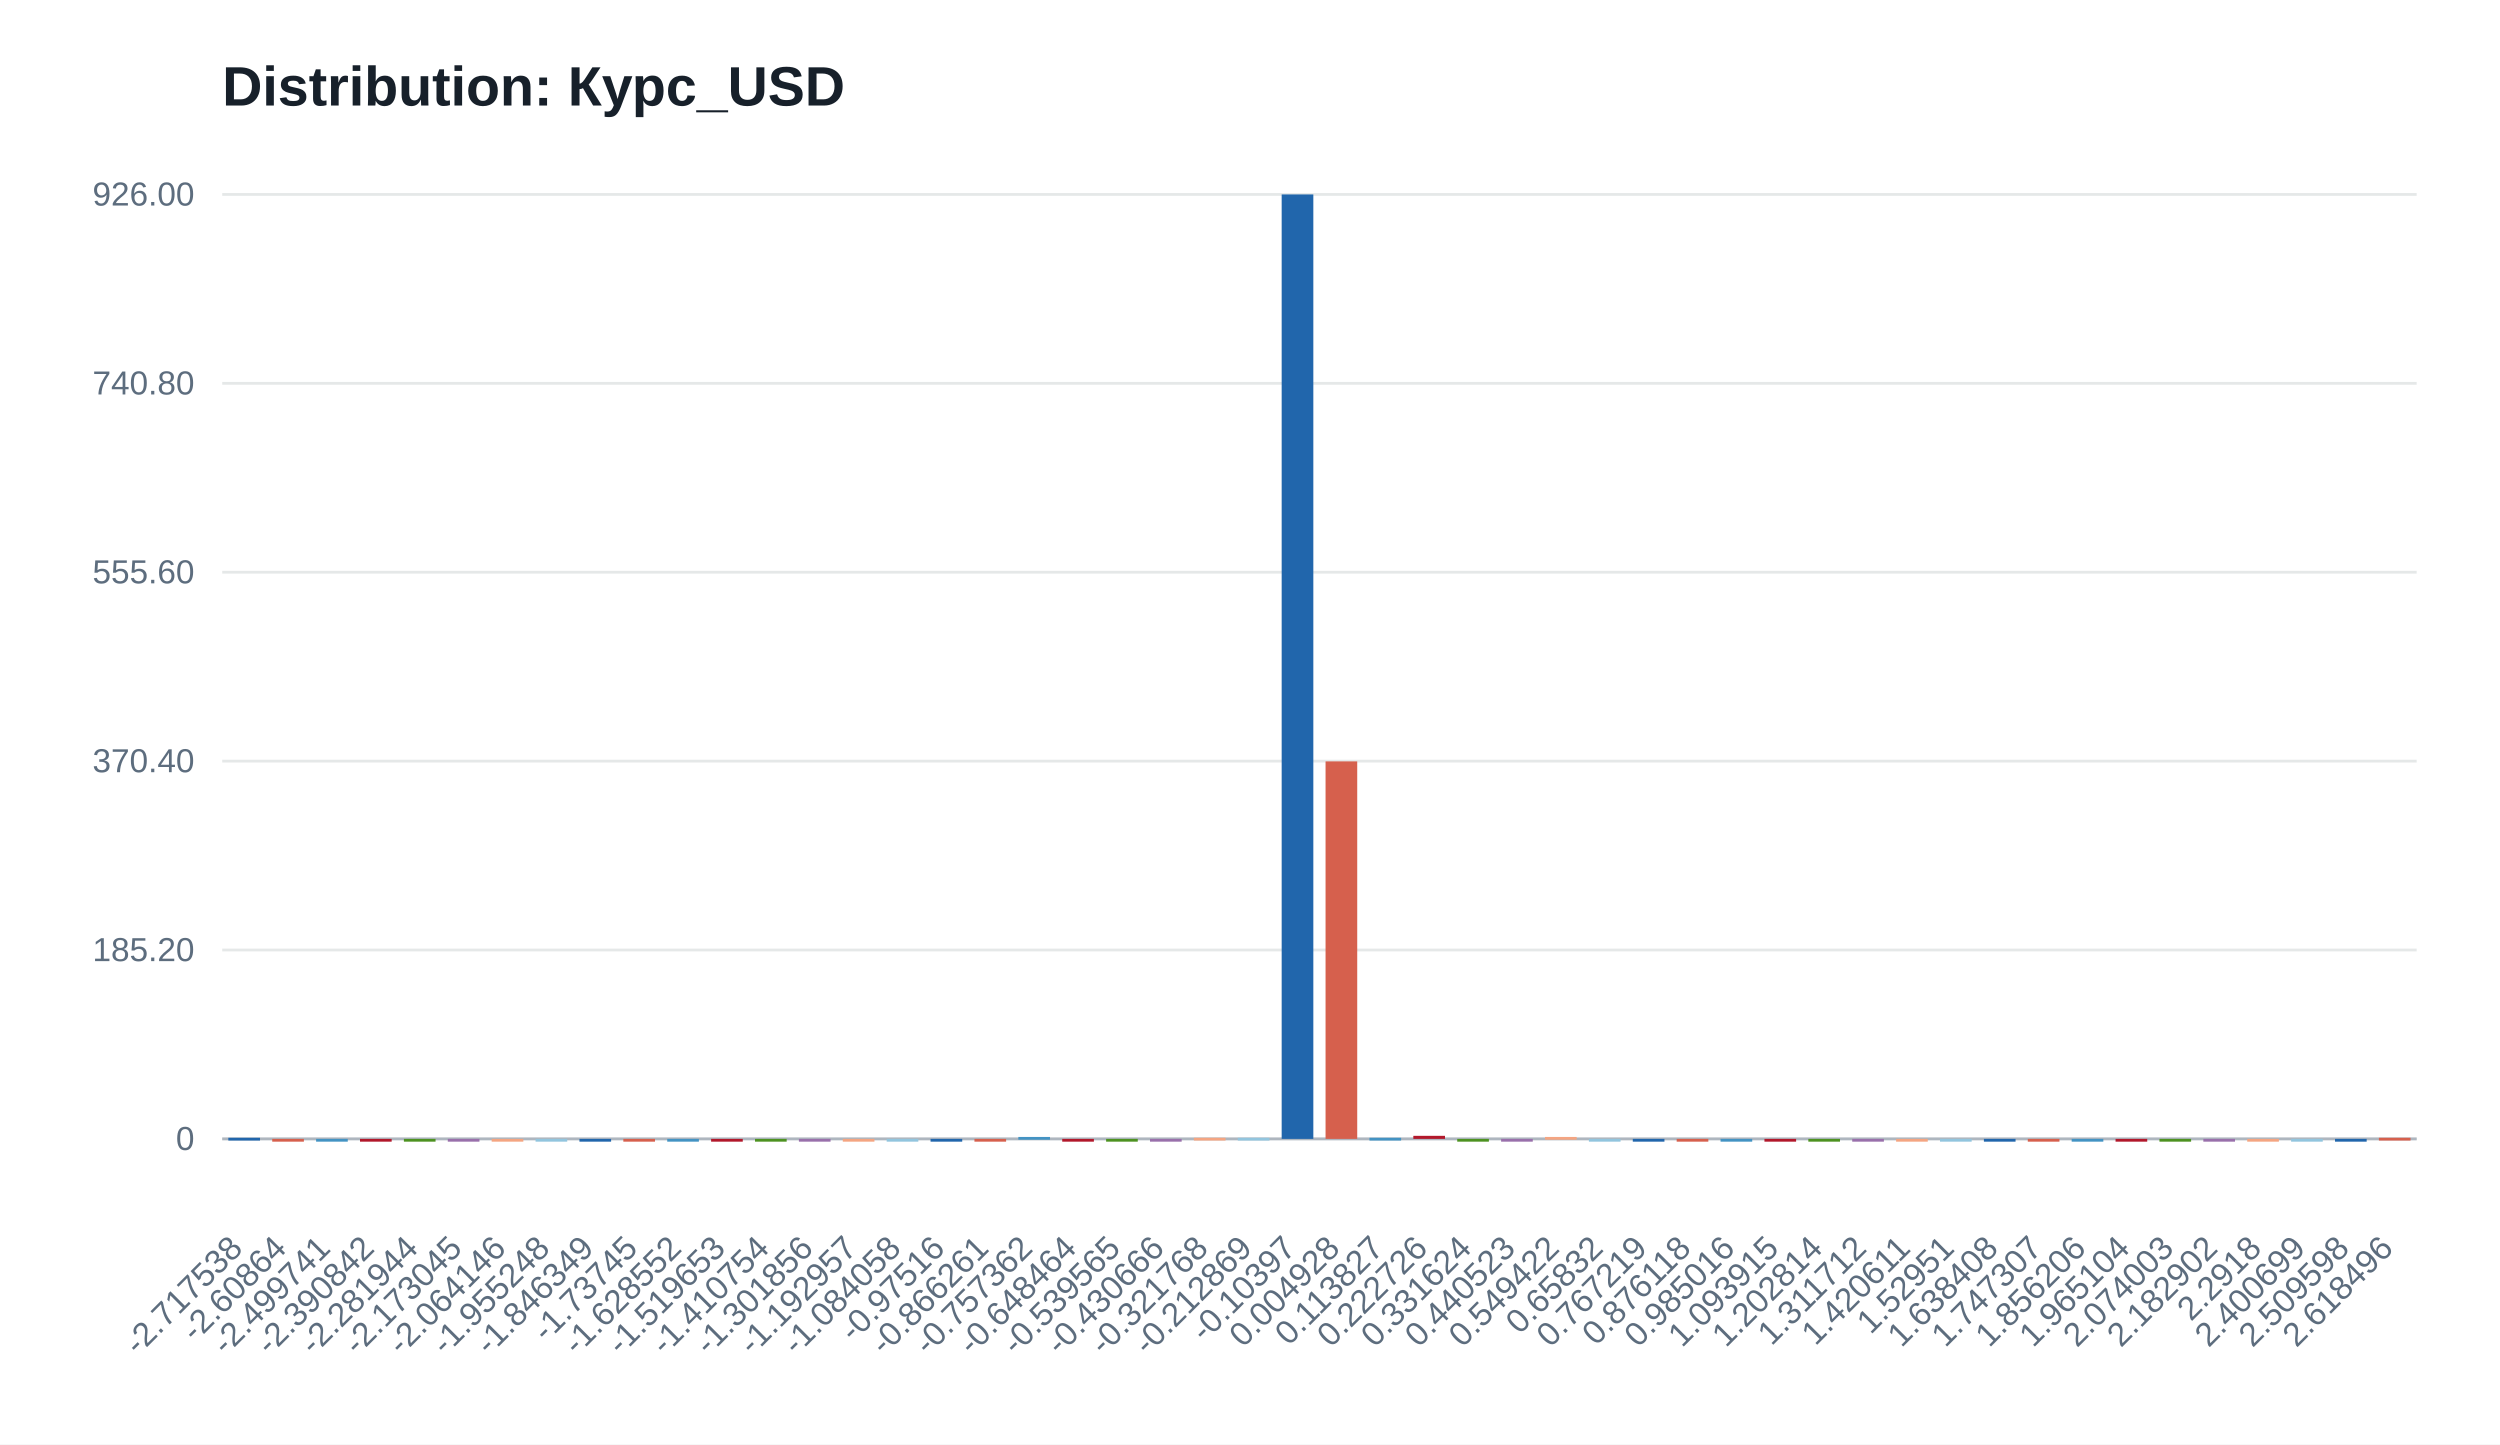
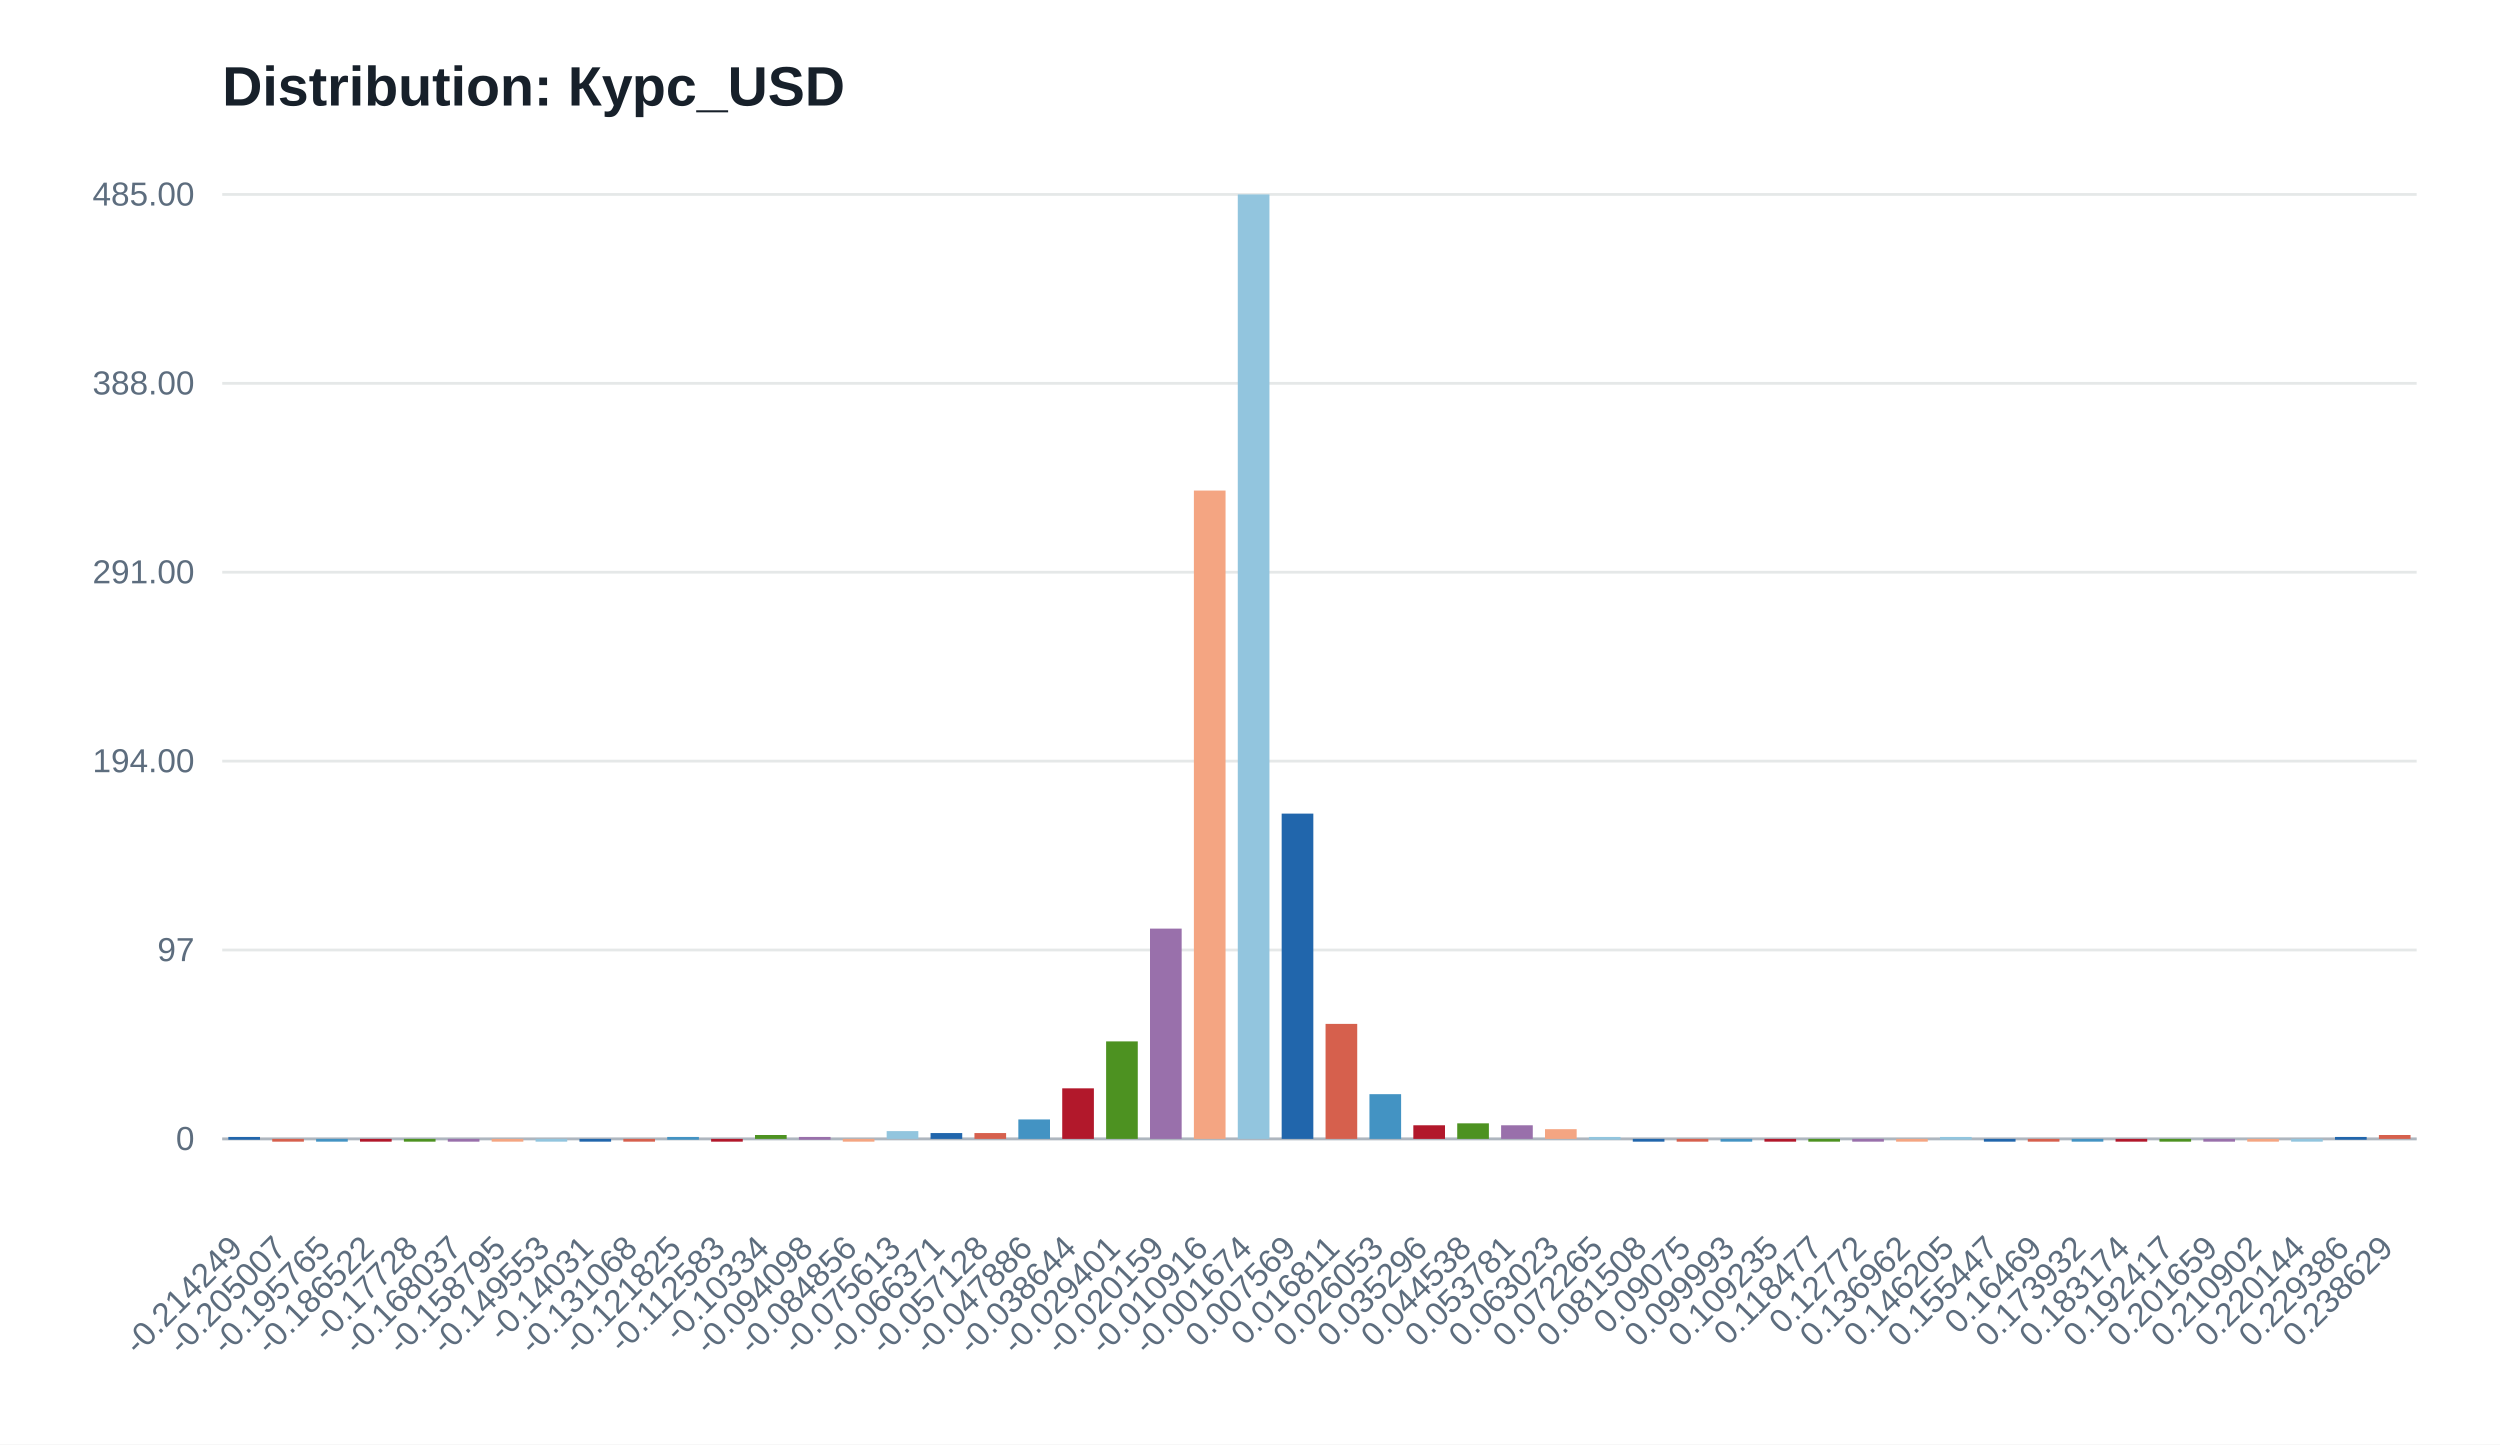
<svg xmlns="http://www.w3.org/2000/svg" width="900" height="520" viewBox="0 0 900 520">
  <style>
text{font-family:Arial,Helvetica,sans-serif;fill:#17202a} .muted{fill:#5d6d7e;font-size:12px}
.title{font-size:20px;font-weight:700}.axis{stroke:#aeb6bf;stroke-width:1}.grid{stroke:#e5e8e8;stroke-width:1}
</style>
  <rect width="100%" height="100%" fill="#ffffff" />
  <text x="80" y="38" class="title">Distribution: Курс_USD</text>
  <line x1="80" y1="70.0" x2="870" y2="70.0" class="grid" />
-   <text x="70" y="74.0" text-anchor="end" class="muted">926.00</text>
+   <text x="70" y="74.0" text-anchor="end" class="muted">485.00</text>
  <line x1="80" y1="138.0" x2="870" y2="138.0" class="grid" />
-   <text x="70" y="142.0" text-anchor="end" class="muted">740.80</text>
+   <text x="70" y="142.0" text-anchor="end" class="muted">388.00</text>
  <line x1="80" y1="206.0" x2="870" y2="206.0" class="grid" />
-   <text x="70" y="210.0" text-anchor="end" class="muted">555.60</text>
+   <text x="70" y="210.0" text-anchor="end" class="muted">291.00</text>
  <line x1="80" y1="274.0" x2="870" y2="274.0" class="grid" />
-   <text x="70" y="278.0" text-anchor="end" class="muted">370.40</text>
+   <text x="70" y="278.0" text-anchor="end" class="muted">194.00</text>
  <line x1="80" y1="342.0" x2="870" y2="342.0" class="grid" />
-   <text x="70" y="346.0" text-anchor="end" class="muted">185.20</text>
+   <text x="70" y="346.0" text-anchor="end" class="muted">97</text>
  <line x1="80" y1="410.0" x2="870" y2="410.0" class="grid" />
  <text x="70" y="414.0" text-anchor="end" class="muted">0</text>
  <line x1="80" y1="410.0" x2="870" y2="410.0" class="axis" />
-   <rect x="82.2" y="409.6" width="11.4" height="1.0" fill="#2166ac" />
-   <text transform="translate(87.9,450) rotate(-45)" text-anchor="end" class="muted">-2.717538</text>
+   <rect x="82.2" y="409.3" width="11.4" height="1.0" fill="#2166ac" />
+   <text transform="translate(87.9,450) rotate(-45)" text-anchor="end" class="muted">-0.214249</text>
  <rect x="98.0" y="410.0" width="11.4" height="1.0" fill="#d6604d" />
-   <text transform="translate(103.7,450) rotate(-45)" text-anchor="end" class="muted">-2.60864</text>
+   <text transform="translate(103.7,450) rotate(-45)" text-anchor="end" class="muted">-0.205007</text>
  <rect x="113.8" y="410.0" width="11.4" height="1.0" fill="#4393c3" />
-   <text transform="translate(119.5,450) rotate(-45)" text-anchor="end" class="muted">-2.499741</text>
+   <text transform="translate(119.5,450) rotate(-45)" text-anchor="end" class="muted">-0.195765</text>
  <rect x="129.6" y="410.0" width="11.4" height="1.0" fill="#b2182b" />
-   <text transform="translate(135.3,450) rotate(-45)" text-anchor="end" class="muted">-2.390842</text>
+   <text transform="translate(135.3,450) rotate(-45)" text-anchor="end" class="muted">-0.186522</text>
  <rect x="145.4" y="410.0" width="11.4" height="1.0" fill="#4d9221" />
-   <text transform="translate(151.1,450) rotate(-45)" text-anchor="end" class="muted">-2.281944</text>
+   <text transform="translate(151.1,450) rotate(-45)" text-anchor="end" class="muted">-0.17728</text>
  <rect x="161.2" y="410.0" width="11.4" height="1.0" fill="#9970ab" />
-   <text transform="translate(166.9,450) rotate(-45)" text-anchor="end" class="muted">-2.173045</text>
+   <text transform="translate(166.9,450) rotate(-45)" text-anchor="end" class="muted">-0.168037</text>
  <rect x="177.0" y="410.0" width="11.4" height="1.0" fill="#f4a582" />
-   <text transform="translate(182.7,450) rotate(-45)" text-anchor="end" class="muted">-2.064146</text>
+   <text transform="translate(182.7,450) rotate(-45)" text-anchor="end" class="muted">-0.158795</text>
  <rect x="192.8" y="410.0" width="11.4" height="1.0" fill="#92c5de" />
-   <text transform="translate(198.5,450) rotate(-45)" text-anchor="end" class="muted">-1.955248</text>
+   <text transform="translate(198.5,450) rotate(-45)" text-anchor="end" class="muted">-0.149553</text>
  <rect x="208.6" y="410.0" width="11.4" height="1.0" fill="#2166ac" />
-   <text transform="translate(214.3,450) rotate(-45)" text-anchor="end" class="muted">-1.846349</text>
+   <text transform="translate(214.3,450) rotate(-45)" text-anchor="end" class="muted">-0.14031</text>
  <rect x="224.4" y="410.0" width="11.4" height="1.0" fill="#d6604d" />
-   <text transform="translate(230.1,450) rotate(-45)" text-anchor="end" class="muted">-1.73745</text>
-   <rect x="240.2" y="410.0" width="11.4" height="1.0" fill="#4393c3" />
-   <text transform="translate(245.9,450) rotate(-45)" text-anchor="end" class="muted">-1.628552</text>
+   <text transform="translate(230.1,450) rotate(-45)" text-anchor="end" class="muted">-0.131068</text>
+   <rect x="240.2" y="409.3" width="11.4" height="1.0" fill="#4393c3" />
+   <text transform="translate(245.9,450) rotate(-45)" text-anchor="end" class="muted">-0.121825</text>
  <rect x="256.0" y="410.0" width="11.4" height="1.0" fill="#b2182b" />
-   <text transform="translate(261.7,450) rotate(-45)" text-anchor="end" class="muted">-1.519653</text>
-   <rect x="271.8" y="410.0" width="11.4" height="1.0" fill="#4d9221" />
-   <text transform="translate(277.5,450) rotate(-45)" text-anchor="end" class="muted">-1.410754</text>
-   <rect x="287.6" y="410.0" width="11.4" height="1.0" fill="#9970ab" />
-   <text transform="translate(293.3,450) rotate(-45)" text-anchor="end" class="muted">-1.301856</text>
+   <text transform="translate(261.7,450) rotate(-45)" text-anchor="end" class="muted">-0.112583</text>
+   <rect x="271.8" y="408.6" width="11.4" height="1.4" fill="#4d9221" />
+   <text transform="translate(277.5,450) rotate(-45)" text-anchor="end" class="muted">-0.10334</text>
+   <rect x="287.6" y="409.3" width="11.4" height="1.0" fill="#9970ab" />
+   <text transform="translate(293.3,450) rotate(-45)" text-anchor="end" class="muted">-0.094098</text>
  <rect x="303.4" y="410.0" width="11.4" height="1.0" fill="#f4a582" />
-   <text transform="translate(309.1,450) rotate(-45)" text-anchor="end" class="muted">-1.192957</text>
-   <rect x="319.2" y="410.0" width="11.4" height="1.0" fill="#92c5de" />
-   <text transform="translate(324.9,450) rotate(-45)" text-anchor="end" class="muted">-1.084058</text>
-   <rect x="335.0" y="410.0" width="11.4" height="1.0" fill="#2166ac" />
-   <text transform="translate(340.7,450) rotate(-45)" text-anchor="end" class="muted">-0.97516</text>
-   <rect x="350.8" y="410.0" width="11.4" height="1.0" fill="#d6604d" />
-   <text transform="translate(356.5,450) rotate(-45)" text-anchor="end" class="muted">-0.866261</text>
-   <rect x="366.6" y="409.3" width="11.4" height="1.0" fill="#4393c3" />
-   <text transform="translate(372.3,450) rotate(-45)" text-anchor="end" class="muted">-0.757362</text>
-   <rect x="382.4" y="410.0" width="11.4" height="1.0" fill="#b2182b" />
-   <text transform="translate(388.1,450) rotate(-45)" text-anchor="end" class="muted">-0.648464</text>
-   <rect x="398.2" y="410.0" width="11.4" height="1.0" fill="#4d9221" />
-   <text transform="translate(403.9,450) rotate(-45)" text-anchor="end" class="muted">-0.539565</text>
-   <rect x="414.0" y="410.0" width="11.4" height="1.0" fill="#9970ab" />
-   <text transform="translate(419.7,450) rotate(-45)" text-anchor="end" class="muted">-0.430666</text>
-   <rect x="429.8" y="409.6" width="11.4" height="1.0" fill="#f4a582" />
-   <text transform="translate(435.5,450) rotate(-45)" text-anchor="end" class="muted">-0.321768</text>
-   <rect x="445.6" y="409.6" width="11.4" height="1.0" fill="#92c5de" />
-   <text transform="translate(451.3,450) rotate(-45)" text-anchor="end" class="muted">-0.212869</text>
-   <rect x="461.4" y="70.0" width="11.4" height="340.0" fill="#2166ac" />
-   <text transform="translate(467.1,450) rotate(-45)" text-anchor="end" class="muted">-0.10397</text>
-   <rect x="477.2" y="274.1" width="11.4" height="135.9" fill="#d6604d" />
-   <text transform="translate(482.9,450) rotate(-45)" text-anchor="end" class="muted">0.004928</text>
-   <rect x="493.0" y="409.6" width="11.4" height="1.0" fill="#4393c3" />
-   <text transform="translate(498.7,450) rotate(-45)" text-anchor="end" class="muted">0.113827</text>
-   <rect x="508.8" y="408.9" width="11.4" height="1.1" fill="#b2182b" />
-   <text transform="translate(514.5,450) rotate(-45)" text-anchor="end" class="muted">0.222726</text>
-   <rect x="524.6" y="410.0" width="11.4" height="1.0" fill="#4d9221" />
-   <text transform="translate(530.3,450) rotate(-45)" text-anchor="end" class="muted">0.331624</text>
-   <rect x="540.4" y="410.0" width="11.4" height="1.0" fill="#9970ab" />
-   <text transform="translate(546.1,450) rotate(-45)" text-anchor="end" class="muted">0.440523</text>
-   <rect x="556.2" y="409.3" width="11.4" height="1.0" fill="#f4a582" />
-   <text transform="translate(561.9,450) rotate(-45)" text-anchor="end" class="muted">0.549422</text>
-   <rect x="572.0" y="410.0" width="11.4" height="1.0" fill="#92c5de" />
-   <text transform="translate(577.7,450) rotate(-45)" text-anchor="end" class="muted">0.65832</text>
+   <text transform="translate(309.1,450) rotate(-45)" text-anchor="end" class="muted">-0.084856</text>
+   <rect x="319.2" y="407.2" width="11.4" height="2.8" fill="#92c5de" />
+   <text transform="translate(324.9,450) rotate(-45)" text-anchor="end" class="muted">-0.075613</text>
+   <rect x="335.0" y="407.9" width="11.4" height="2.1" fill="#2166ac" />
+   <text transform="translate(340.7,450) rotate(-45)" text-anchor="end" class="muted">-0.066371</text>
+   <rect x="350.8" y="407.9" width="11.4" height="2.1" fill="#d6604d" />
+   <text transform="translate(356.5,450) rotate(-45)" text-anchor="end" class="muted">-0.057128</text>
+   <rect x="366.6" y="403.0" width="11.4" height="7.0" fill="#4393c3" />
+   <text transform="translate(372.3,450) rotate(-45)" text-anchor="end" class="muted">-0.047886</text>
+   <rect x="382.4" y="391.8" width="11.4" height="18.2" fill="#b2182b" />
+   <text transform="translate(388.1,450) rotate(-45)" text-anchor="end" class="muted">-0.038644</text>
+   <rect x="398.2" y="374.9" width="11.4" height="35.1" fill="#4d9221" />
+   <text transform="translate(403.9,450) rotate(-45)" text-anchor="end" class="muted">-0.029401</text>
+   <rect x="414.0" y="334.3" width="11.4" height="75.7" fill="#9970ab" />
+   <text transform="translate(419.7,450) rotate(-45)" text-anchor="end" class="muted">-0.020159</text>
+   <rect x="429.8" y="176.6" width="11.4" height="233.4" fill="#f4a582" />
+   <text transform="translate(435.5,450) rotate(-45)" text-anchor="end" class="muted">-0.010916</text>
+   <rect x="445.6" y="70.0" width="11.4" height="340.0" fill="#92c5de" />
+   <text transform="translate(451.3,450) rotate(-45)" text-anchor="end" class="muted">-0.001674</text>
+   <rect x="461.4" y="292.9" width="11.4" height="117.1" fill="#2166ac" />
+   <text transform="translate(467.1,450) rotate(-45)" text-anchor="end" class="muted">0.007569</text>
+   <rect x="477.2" y="368.6" width="11.4" height="41.4" fill="#d6604d" />
+   <text transform="translate(482.9,450) rotate(-45)" text-anchor="end" class="muted">0.016811</text>
+   <rect x="493.0" y="393.9" width="11.4" height="16.1" fill="#4393c3" />
+   <text transform="translate(498.7,450) rotate(-45)" text-anchor="end" class="muted">0.026053</text>
+   <rect x="508.8" y="405.1" width="11.4" height="4.9" fill="#b2182b" />
+   <text transform="translate(514.5,450) rotate(-45)" text-anchor="end" class="muted">0.035296</text>
+   <rect x="524.6" y="404.4" width="11.4" height="5.6" fill="#4d9221" />
+   <text transform="translate(530.3,450) rotate(-45)" text-anchor="end" class="muted">0.044538</text>
+   <rect x="540.4" y="405.1" width="11.4" height="4.9" fill="#9970ab" />
+   <text transform="translate(546.1,450) rotate(-45)" text-anchor="end" class="muted">0.053781</text>
+   <rect x="556.2" y="406.5" width="11.4" height="3.5" fill="#f4a582" />
+   <text transform="translate(561.9,450) rotate(-45)" text-anchor="end" class="muted">0.063023</text>
+   <rect x="572.0" y="409.3" width="11.4" height="1.0" fill="#92c5de" />
+   <text transform="translate(577.7,450) rotate(-45)" text-anchor="end" class="muted">0.072265</text>
  <rect x="587.8" y="410.0" width="11.4" height="1.0" fill="#2166ac" />
-   <text transform="translate(593.5,450) rotate(-45)" text-anchor="end" class="muted">0.767219</text>
+   <text transform="translate(593.5,450) rotate(-45)" text-anchor="end" class="muted">0.081508</text>
  <rect x="603.6" y="410.0" width="11.4" height="1.0" fill="#d6604d" />
-   <text transform="translate(609.3,450) rotate(-45)" text-anchor="end" class="muted">0.876118</text>
+   <text transform="translate(609.3,450) rotate(-45)" text-anchor="end" class="muted">0.09075</text>
  <rect x="619.4" y="410.0" width="11.4" height="1.0" fill="#4393c3" />
-   <text transform="translate(625.1,450) rotate(-45)" text-anchor="end" class="muted">0.985016</text>
+   <text transform="translate(625.1,450) rotate(-45)" text-anchor="end" class="muted">0.099993</text>
  <rect x="635.2" y="410.0" width="11.4" height="1.0" fill="#b2182b" />
-   <text transform="translate(640.9,450) rotate(-45)" text-anchor="end" class="muted">1.093915</text>
+   <text transform="translate(640.9,450) rotate(-45)" text-anchor="end" class="muted">0.109235</text>
  <rect x="651.0" y="410.0" width="11.4" height="1.0" fill="#4d9221" />
-   <text transform="translate(656.7,450) rotate(-45)" text-anchor="end" class="muted">1.202814</text>
+   <text transform="translate(656.7,450) rotate(-45)" text-anchor="end" class="muted">0.118477</text>
  <rect x="666.8" y="410.0" width="11.4" height="1.0" fill="#9970ab" />
-   <text transform="translate(672.5,450) rotate(-45)" text-anchor="end" class="muted">1.311712</text>
+   <text transform="translate(672.5,450) rotate(-45)" text-anchor="end" class="muted">0.12772</text>
  <rect x="682.6" y="410.0" width="11.4" height="1.0" fill="#f4a582" />
-   <text transform="translate(688.3,450) rotate(-45)" text-anchor="end" class="muted">1.420611</text>
-   <rect x="698.4" y="410.0" width="11.4" height="1.0" fill="#92c5de" />
-   <text transform="translate(704.1,450) rotate(-45)" text-anchor="end" class="muted">1.52951</text>
+   <text transform="translate(688.3,450) rotate(-45)" text-anchor="end" class="muted">0.136962</text>
+   <rect x="698.4" y="409.3" width="11.4" height="1.0" fill="#92c5de" />
+   <text transform="translate(704.1,450) rotate(-45)" text-anchor="end" class="muted">0.146205</text>
  <rect x="714.2" y="410.0" width="11.4" height="1.0" fill="#2166ac" />
-   <text transform="translate(719.9,450) rotate(-45)" text-anchor="end" class="muted">1.638408</text>
+   <text transform="translate(719.9,450) rotate(-45)" text-anchor="end" class="muted">0.155447</text>
  <rect x="730.0" y="410.0" width="11.4" height="1.0" fill="#d6604d" />
-   <text transform="translate(735.7,450) rotate(-45)" text-anchor="end" class="muted">1.747307</text>
+   <text transform="translate(735.7,450) rotate(-45)" text-anchor="end" class="muted">0.16469</text>
  <rect x="745.8" y="410.0" width="11.4" height="1.0" fill="#4393c3" />
-   <text transform="translate(751.5,450) rotate(-45)" text-anchor="end" class="muted">1.856206</text>
+   <text transform="translate(751.5,450) rotate(-45)" text-anchor="end" class="muted">0.173932</text>
  <rect x="761.6" y="410.0" width="11.4" height="1.0" fill="#b2182b" />
-   <text transform="translate(767.3,450) rotate(-45)" text-anchor="end" class="muted">1.965104</text>
+   <text transform="translate(767.3,450) rotate(-45)" text-anchor="end" class="muted">0.183174</text>
  <rect x="777.4" y="410.0" width="11.4" height="1.0" fill="#4d9221" />
-   <text transform="translate(783.1,450) rotate(-45)" text-anchor="end" class="muted">2.074003</text>
+   <text transform="translate(783.1,450) rotate(-45)" text-anchor="end" class="muted">0.192417</text>
  <rect x="793.2" y="410.0" width="11.4" height="1.0" fill="#9970ab" />
-   <text transform="translate(798.9,450) rotate(-45)" text-anchor="end" class="muted">2.182902</text>
+   <text transform="translate(798.9,450) rotate(-45)" text-anchor="end" class="muted">0.201659</text>
  <rect x="809.0" y="410.0" width="11.4" height="1.0" fill="#f4a582" />
-   <text transform="translate(814.7,450) rotate(-45)" text-anchor="end" class="muted">2.2918</text>
+   <text transform="translate(814.7,450) rotate(-45)" text-anchor="end" class="muted">0.210902</text>
  <rect x="824.8" y="410.0" width="11.4" height="1.0" fill="#92c5de" />
-   <text transform="translate(830.5,450) rotate(-45)" text-anchor="end" class="muted">2.400699</text>
-   <rect x="840.6" y="410.0" width="11.4" height="1.0" fill="#2166ac" />
-   <text transform="translate(846.3,450) rotate(-45)" text-anchor="end" class="muted">2.509598</text>
-   <rect x="856.4" y="409.6" width="11.4" height="1.0" fill="#d6604d" />
-   <text transform="translate(862.1,450) rotate(-45)" text-anchor="end" class="muted">2.618496</text>
+   <text transform="translate(830.5,450) rotate(-45)" text-anchor="end" class="muted">0.220144</text>
+   <rect x="840.6" y="409.3" width="11.4" height="1.0" fill="#2166ac" />
+   <text transform="translate(846.3,450) rotate(-45)" text-anchor="end" class="muted">0.229386</text>
+   <rect x="856.4" y="408.6" width="11.4" height="1.4" fill="#d6604d" />
+   <text transform="translate(862.1,450) rotate(-45)" text-anchor="end" class="muted">0.238629</text>
</svg>
